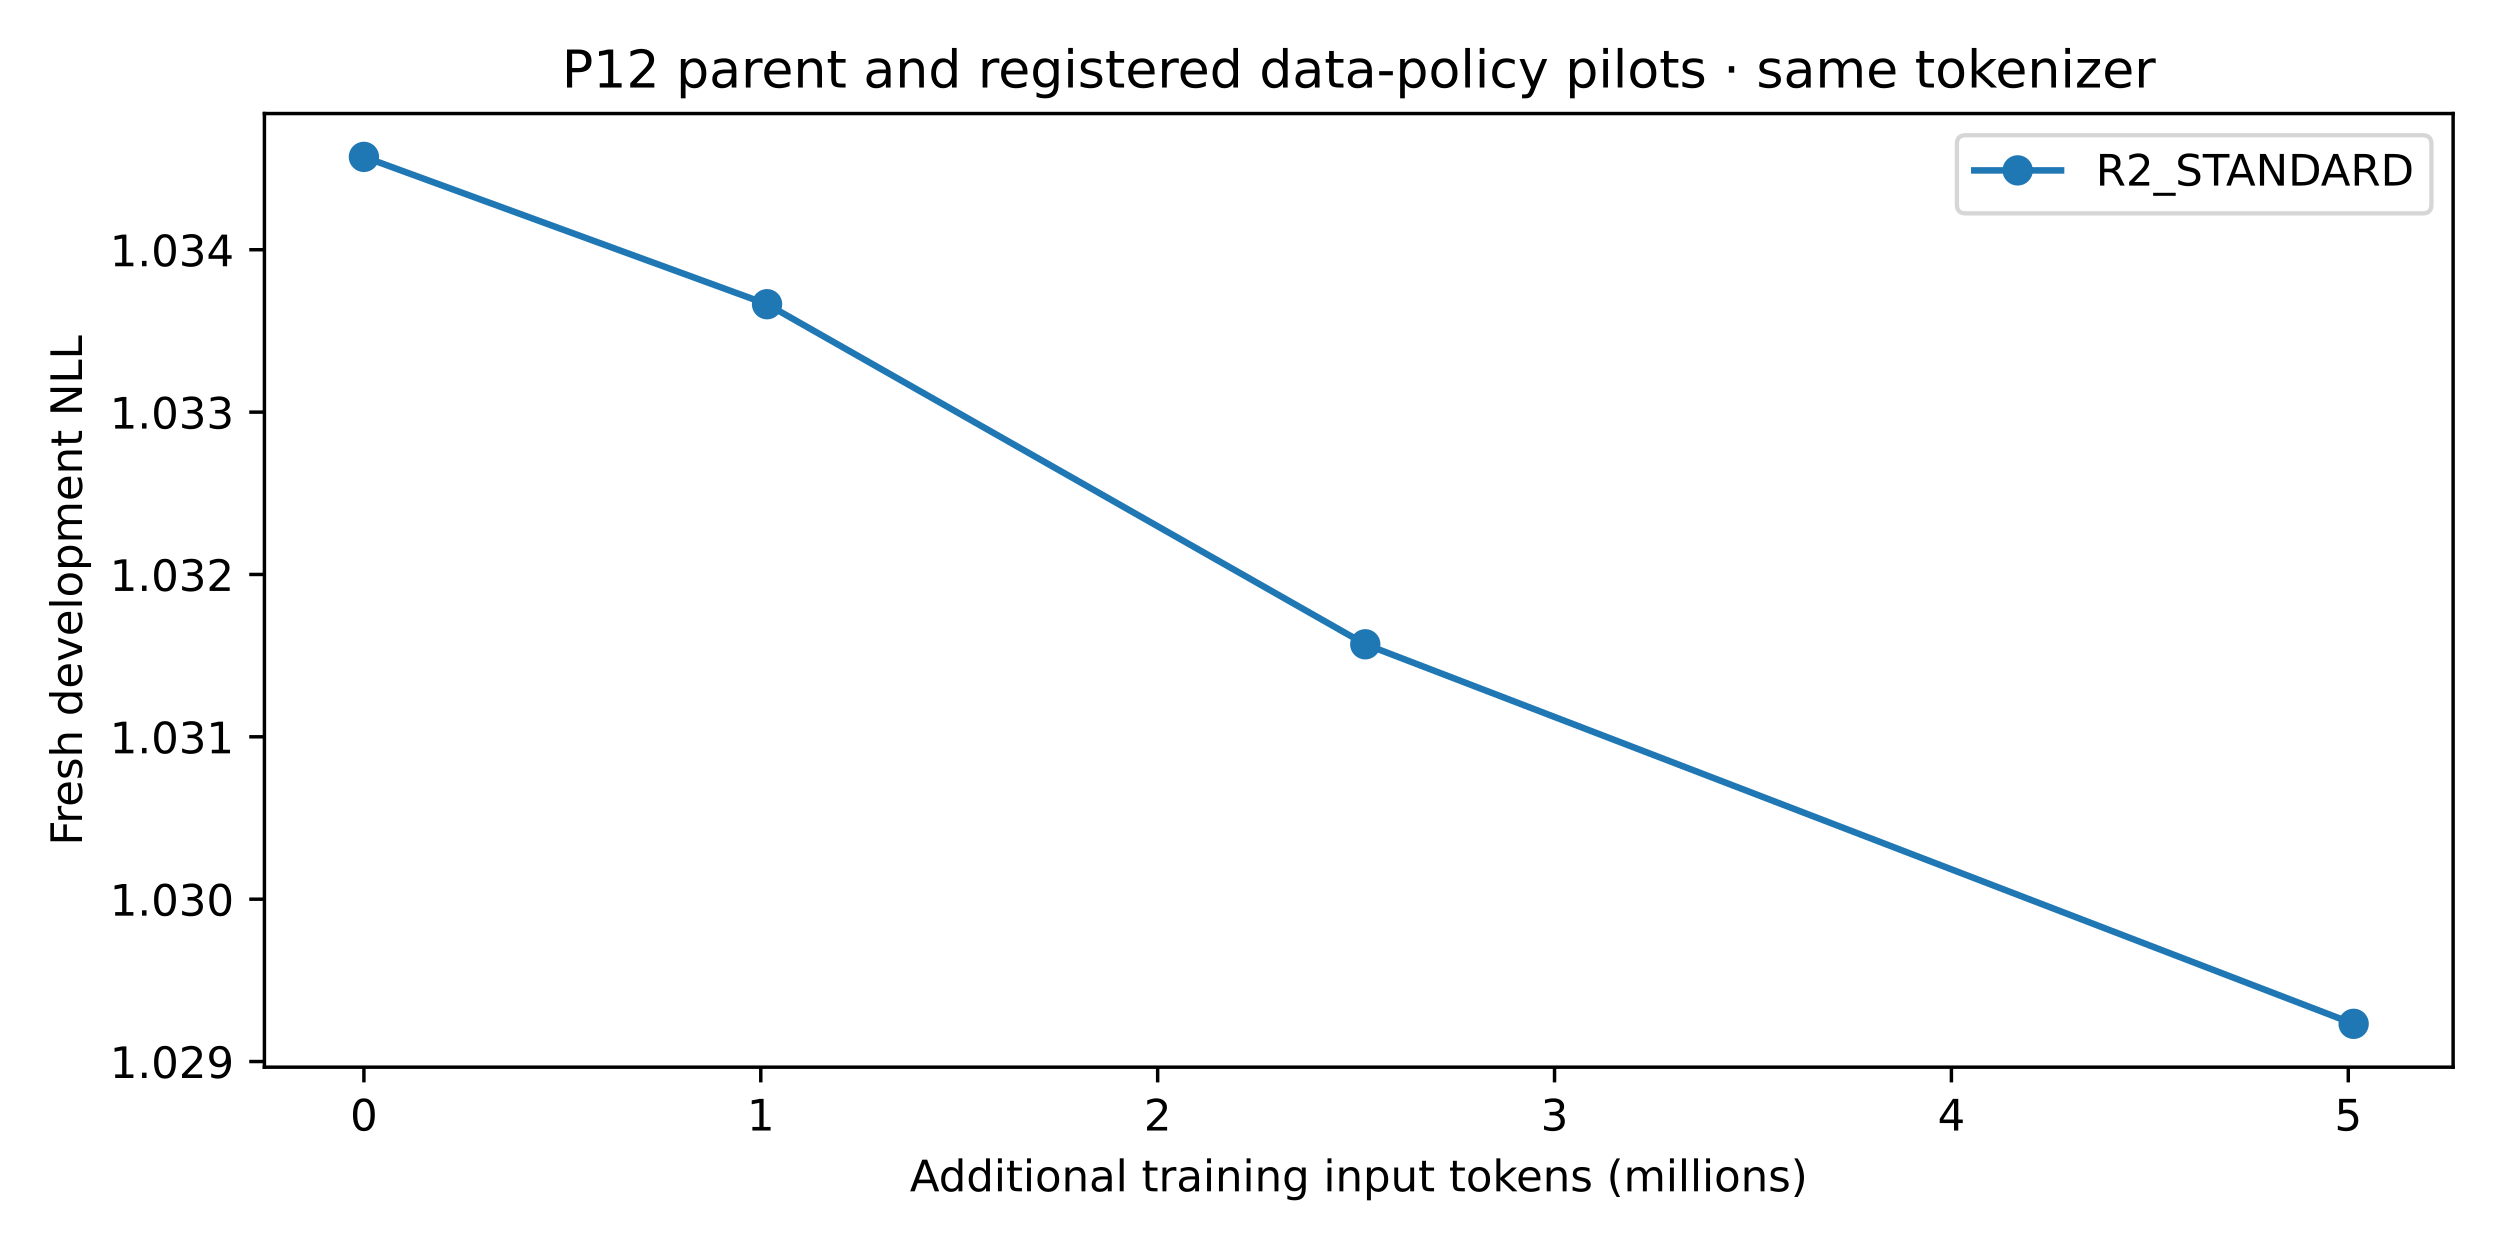
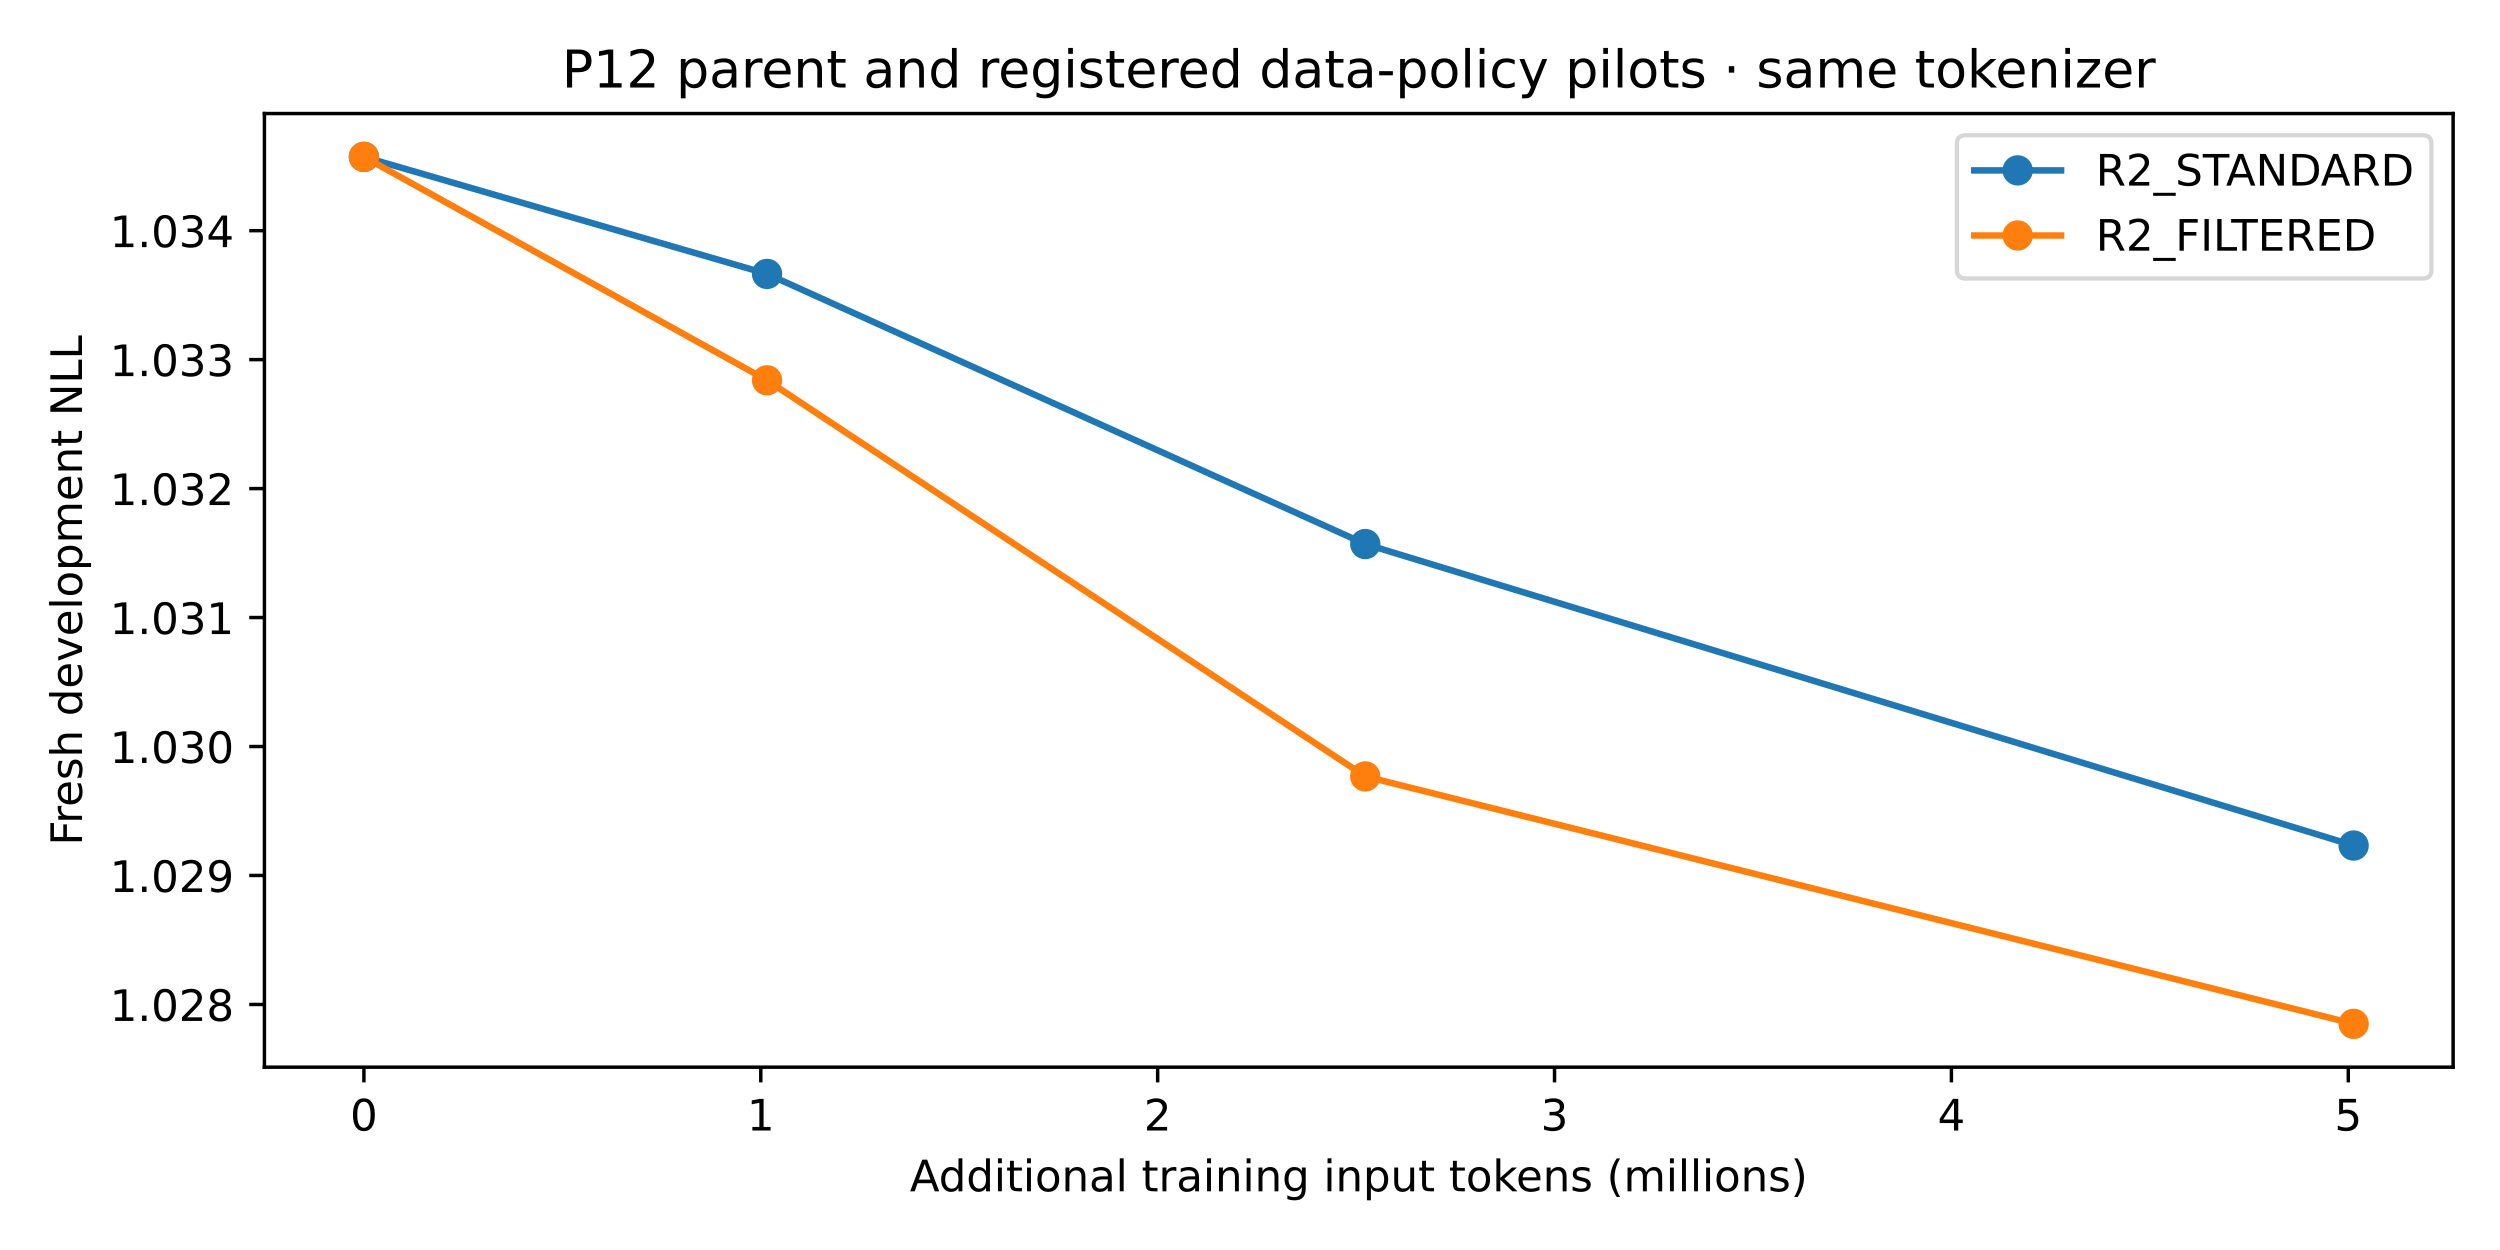
<svg xmlns="http://www.w3.org/2000/svg" xmlns:xlink="http://www.w3.org/1999/xlink" width="576pt" height="288pt" viewBox="0 0 576 288" version="1.1">
  <defs>
    <style type="text/css">*{stroke-linejoin: round; stroke-linecap: butt}</style>
  </defs>
  <g id="figure_1">
    <g id="patch_1">
      <path d="M 0 288 L 576 288 L 576 0 L 0 0 z " style="fill: #ffffff" />
    </g>
    <g id="axes_1">
      <g id="patch_2">
        <path d="M 60.922 245.878 L 565.2 245.878 L 565.2 26.16 L 60.922 26.16 z " style="fill: #ffffff" />
      </g>
      <g id="matplotlib.axis_1">
        <g id="xtick_1">
          <g id="line2d_1">
            <defs>
-               <path id="m37499af765" d="M 0 0 L 0 3.5 " style="stroke: #000000; stroke-width: 0.8" />
+               <path id="m9f60dc2630" d="M 0 0 L 0 3.5 " style="stroke: #000000; stroke-width: 0.8" />
            </defs>
            <g>
-               <use xlink:href="#m37499af765" x="83.844" y="245.878" style="stroke: #000000; stroke-width: 0.8" />
+               <use xlink:href="#m9f60dc2630" x="83.844" y="245.878" style="stroke: #000000; stroke-width: 0.8" />
            </g>
          </g>
          <g id="text_1">
            <g transform="translate(80.66281 260.4753) scale(0.1 -0.1)">
              <defs>
                <path id="DejaVuSans-13" d="M 2034 4250 Q 1547 4250 1301 3770 Q 1056 3291 1056 2328 Q 1056 1369 1301 889 Q 1547 409 2034 409 Q 2525 409 2770 889 Q 3016 1369 3016 2328 Q 3016 3291 2770 3770 Q 2525 4250 2034 4250 z M 2034 4750 Q 2819 4750 3233 4129 Q 3647 3509 3647 2328 Q 3647 1150 3233 529 Q 2819 -91 2034 -91 Q 1250 -91 836 529 Q 422 1150 422 2328 Q 422 3509 836 4129 Q 1250 4750 2034 4750 z " transform="scale(0.015625)" />
              </defs>
              <use xlink:href="#DejaVuSans-13" />
            </g>
          </g>
        </g>
        <g id="xtick_2">
          <g id="line2d_2">
            <g>
-               <use xlink:href="#m37499af765" x="175.284" y="245.878" style="stroke: #000000; stroke-width: 0.8" />
+               <use xlink:href="#m9f60dc2630" x="175.284" y="245.878" style="stroke: #000000; stroke-width: 0.8" />
            </g>
          </g>
          <g id="text_2">
            <g transform="translate(172.1027 260.4753) scale(0.1 -0.1)">
              <defs>
                <path id="DejaVuSans-14" d="M 794 531 L 1825 531 L 1825 4091 L 703 3866 L 703 4441 L 1819 4666 L 2450 4666 L 2450 531 L 3481 531 L 3481 0 L 794 0 L 794 531 z " transform="scale(0.015625)" />
              </defs>
              <use xlink:href="#DejaVuSans-14" />
            </g>
          </g>
        </g>
        <g id="xtick_3">
          <g id="line2d_3">
            <g>
-               <use xlink:href="#m37499af765" x="266.724" y="245.878" style="stroke: #000000; stroke-width: 0.8" />
+               <use xlink:href="#m9f60dc2630" x="266.724" y="245.878" style="stroke: #000000; stroke-width: 0.8" />
            </g>
          </g>
          <g id="text_3">
            <g transform="translate(263.5426 260.4753) scale(0.1 -0.1)">
              <defs>
                <path id="DejaVuSans-15" d="M 1228 531 L 3431 531 L 3431 0 L 469 0 L 469 531 Q 828 903 1448 1529 Q 2069 2156 2228 2338 Q 2531 2678 2651 2914 Q 2772 3150 2772 3378 Q 2772 3750 2511 3984 Q 2250 4219 1831 4219 Q 1534 4219 1204 4116 Q 875 4013 500 3803 L 500 4441 Q 881 4594 1212 4672 Q 1544 4750 1819 4750 Q 2544 4750 2975 4387 Q 3406 4025 3406 3419 Q 3406 3131 3298 2873 Q 3191 2616 2906 2266 Q 2828 2175 2409 1742 Q 1991 1309 1228 531 z " transform="scale(0.015625)" />
              </defs>
              <use xlink:href="#DejaVuSans-15" />
            </g>
          </g>
        </g>
        <g id="xtick_4">
          <g id="line2d_4">
            <g>
-               <use xlink:href="#m37499af765" x="358.164" y="245.878" style="stroke: #000000; stroke-width: 0.8" />
+               <use xlink:href="#m9f60dc2630" x="358.164" y="245.878" style="stroke: #000000; stroke-width: 0.8" />
            </g>
          </g>
          <g id="text_4">
            <g transform="translate(354.9825 260.4753) scale(0.1 -0.1)">
              <defs>
                <path id="DejaVuSans-16" d="M 2597 2516 Q 3050 2419 3304 2112 Q 3559 1806 3559 1356 Q 3559 666 3084 287 Q 2609 -91 1734 -91 Q 1441 -91 1130 -33 Q 819 25 488 141 L 488 750 Q 750 597 1062 519 Q 1375 441 1716 441 Q 2309 441 2620 675 Q 2931 909 2931 1356 Q 2931 1769 2642 2001 Q 2353 2234 1838 2234 L 1294 2234 L 1294 2753 L 1863 2753 Q 2328 2753 2575 2939 Q 2822 3125 2822 3475 Q 2822 3834 2567 4026 Q 2313 4219 1838 4219 Q 1578 4219 1281 4162 Q 984 4106 628 3988 L 628 4550 Q 988 4650 1302 4700 Q 1616 4750 1894 4750 Q 2613 4750 3031 4423 Q 3450 4097 3450 3541 Q 3450 3153 3228 2886 Q 3006 2619 2597 2516 z " transform="scale(0.015625)" />
              </defs>
              <use xlink:href="#DejaVuSans-16" />
            </g>
          </g>
        </g>
        <g id="xtick_5">
          <g id="line2d_5">
            <g>
-               <use xlink:href="#m37499af765" x="449.604" y="245.878" style="stroke: #000000; stroke-width: 0.8" />
+               <use xlink:href="#m9f60dc2630" x="449.604" y="245.878" style="stroke: #000000; stroke-width: 0.8" />
            </g>
          </g>
          <g id="text_5">
            <g transform="translate(446.4223 260.4753) scale(0.1 -0.1)">
              <defs>
                <path id="DejaVuSans-17" d="M 2419 4116 L 825 1625 L 2419 1625 L 2419 4116 z M 2253 4666 L 3047 4666 L 3047 1625 L 3713 1625 L 3713 1100 L 3047 1100 L 3047 0 L 2419 0 L 2419 1100 L 313 1100 L 313 1709 L 2253 4666 z " transform="scale(0.015625)" />
              </defs>
              <use xlink:href="#DejaVuSans-17" />
            </g>
          </g>
        </g>
        <g id="xtick_6">
          <g id="line2d_6">
            <g>
-               <use xlink:href="#m37499af765" x="541.043" y="245.878" style="stroke: #000000; stroke-width: 0.8" />
+               <use xlink:href="#m9f60dc2630" x="541.043" y="245.878" style="stroke: #000000; stroke-width: 0.8" />
            </g>
          </g>
          <g id="text_6">
            <g transform="translate(537.8622 260.4753) scale(0.1 -0.1)">
              <defs>
                <path id="DejaVuSans-18" d="M 691 4666 L 3169 4666 L 3169 4134 L 1269 4134 L 1269 2991 Q 1406 3038 1543 3061 Q 1681 3084 1819 3084 Q 2600 3084 3056 2656 Q 3513 2228 3513 1497 Q 3513 744 3044 326 Q 2575 -91 1722 -91 Q 1428 -91 1123 -41 Q 819 9 494 109 L 494 744 Q 775 591 1075 516 Q 1375 441 1709 441 Q 2250 441 2565 725 Q 2881 1009 2881 1497 Q 2881 1984 2565 2268 Q 2250 2553 1709 2553 Q 1456 2553 1204 2497 Q 953 2441 691 2322 L 691 4666 z " transform="scale(0.015625)" />
              </defs>
              <use xlink:href="#DejaVuSans-18" />
            </g>
          </g>
        </g>
        <g id="text_7">
          <g transform="translate(209.626 274.4761) scale(0.1 -0.1)">
            <defs>
              <path id="DejaVuSans-24" d="M 2188 4044 L 1331 1722 L 3047 1722 L 2188 4044 z M 1831 4666 L 2547 4666 L 4325 0 L 3669 0 L 3244 1197 L 1141 1197 L 716 0 L 50 0 L 1831 4666 z " transform="scale(0.015625)" />
              <path id="DejaVuSans-47" d="M 2906 2969 L 2906 4863 L 3481 4863 L 3481 0 L 2906 0 L 2906 525 Q 2725 213 2448 61 Q 2172 -91 1784 -91 Q 1150 -91 751 415 Q 353 922 353 1747 Q 353 2572 751 3078 Q 1150 3584 1784 3584 Q 2172 3584 2448 3432 Q 2725 3281 2906 2969 z M 947 1747 Q 947 1113 1208 752 Q 1469 391 1925 391 Q 2381 391 2643 752 Q 2906 1113 2906 1747 Q 2906 2381 2643 2742 Q 2381 3103 1925 3103 Q 1469 3103 1208 2742 Q 947 2381 947 1747 z " transform="scale(0.015625)" />
              <path id="DejaVuSans-4c" d="M 603 3500 L 1178 3500 L 1178 0 L 603 0 L 603 3500 z M 603 4863 L 1178 4863 L 1178 4134 L 603 4134 L 603 4863 z " transform="scale(0.015625)" />
              <path id="DejaVuSans-57" d="M 1172 4494 L 1172 3500 L 2356 3500 L 2356 3053 L 1172 3053 L 1172 1153 Q 1172 725 1289 603 Q 1406 481 1766 481 L 2356 481 L 2356 0 L 1766 0 Q 1100 0 847 248 Q 594 497 594 1153 L 594 3053 L 172 3053 L 172 3500 L 594 3500 L 594 4494 L 1172 4494 z " transform="scale(0.015625)" />
              <path id="DejaVuSans-52" d="M 1959 3097 Q 1497 3097 1228 2736 Q 959 2375 959 1747 Q 959 1119 1226 758 Q 1494 397 1959 397 Q 2419 397 2687 759 Q 2956 1122 2956 1747 Q 2956 2369 2687 2733 Q 2419 3097 1959 3097 z M 1959 3584 Q 2709 3584 3137 3096 Q 3566 2609 3566 1747 Q 3566 888 3137 398 Q 2709 -91 1959 -91 Q 1206 -91 779 398 Q 353 888 353 1747 Q 353 2609 779 3096 Q 1206 3584 1959 3584 z " transform="scale(0.015625)" />
              <path id="DejaVuSans-51" d="M 3513 2113 L 3513 0 L 2938 0 L 2938 2094 Q 2938 2591 2744 2837 Q 2550 3084 2163 3084 Q 1697 3084 1428 2787 Q 1159 2491 1159 1978 L 1159 0 L 581 0 L 581 3500 L 1159 3500 L 1159 2956 Q 1366 3272 1645 3428 Q 1925 3584 2291 3584 Q 2894 3584 3203 3211 Q 3513 2838 3513 2113 z " transform="scale(0.015625)" />
              <path id="DejaVuSans-44" d="M 2194 1759 Q 1497 1759 1228 1600 Q 959 1441 959 1056 Q 959 750 1161 570 Q 1363 391 1709 391 Q 2188 391 2477 730 Q 2766 1069 2766 1631 L 2766 1759 L 2194 1759 z M 3341 1997 L 3341 0 L 2766 0 L 2766 531 Q 2569 213 2275 61 Q 1981 -91 1556 -91 Q 1019 -91 701 211 Q 384 513 384 1019 Q 384 1609 779 1909 Q 1175 2209 1959 2209 L 2766 2209 L 2766 2266 Q 2766 2663 2505 2880 Q 2244 3097 1772 3097 Q 1472 3097 1187 3025 Q 903 2953 641 2809 L 641 3341 Q 956 3463 1253 3523 Q 1550 3584 1831 3584 Q 2591 3584 2966 3190 Q 3341 2797 3341 1997 z " transform="scale(0.015625)" />
              <path id="DejaVuSans-4f" d="M 603 4863 L 1178 4863 L 1178 0 L 603 0 L 603 4863 z " transform="scale(0.015625)" />
              <path id="DejaVuSans-3" transform="scale(0.015625)" />
              <path id="DejaVuSans-55" d="M 2631 2963 Q 2534 3019 2420 3045 Q 2306 3072 2169 3072 Q 1681 3072 1420 2755 Q 1159 2438 1159 1844 L 1159 0 L 581 0 L 581 3500 L 1159 3500 L 1159 2956 Q 1341 3275 1631 3429 Q 1922 3584 2338 3584 Q 2397 3584 2469 3576 Q 2541 3569 2628 3553 L 2631 2963 z " transform="scale(0.015625)" />
              <path id="DejaVuSans-4a" d="M 2906 1791 Q 2906 2416 2648 2759 Q 2391 3103 1925 3103 Q 1463 3103 1205 2759 Q 947 2416 947 1791 Q 947 1169 1205 825 Q 1463 481 1925 481 Q 2391 481 2648 825 Q 2906 1169 2906 1791 z M 3481 434 Q 3481 -459 3084 -895 Q 2688 -1331 1869 -1331 Q 1566 -1331 1297 -1286 Q 1028 -1241 775 -1147 L 775 -588 Q 1028 -725 1275 -790 Q 1522 -856 1778 -856 Q 2344 -856 2625 -561 Q 2906 -266 2906 331 L 2906 616 Q 2728 306 2450 153 Q 2172 0 1784 0 Q 1141 0 747 490 Q 353 981 353 1791 Q 353 2603 747 3093 Q 1141 3584 1784 3584 Q 2172 3584 2450 3431 Q 2728 3278 2906 2969 L 2906 3500 L 3481 3500 L 3481 434 z " transform="scale(0.015625)" />
              <path id="DejaVuSans-53" d="M 1159 525 L 1159 -1331 L 581 -1331 L 581 3500 L 1159 3500 L 1159 2969 Q 1341 3281 1617 3432 Q 1894 3584 2278 3584 Q 2916 3584 3314 3078 Q 3713 2572 3713 1747 Q 3713 922 3314 415 Q 2916 -91 2278 -91 Q 1894 -91 1617 61 Q 1341 213 1159 525 z M 3116 1747 Q 3116 2381 2855 2742 Q 2594 3103 2138 3103 Q 1681 3103 1420 2742 Q 1159 2381 1159 1747 Q 1159 1113 1420 752 Q 1681 391 2138 391 Q 2594 391 2855 752 Q 3116 1113 3116 1747 z " transform="scale(0.015625)" />
              <path id="DejaVuSans-58" d="M 544 1381 L 544 3500 L 1119 3500 L 1119 1403 Q 1119 906 1312 657 Q 1506 409 1894 409 Q 2359 409 2629 706 Q 2900 1003 2900 1516 L 2900 3500 L 3475 3500 L 3475 0 L 2900 0 L 2900 538 Q 2691 219 2414 64 Q 2138 -91 1772 -91 Q 1169 -91 856 284 Q 544 659 544 1381 z M 1991 3584 L 1991 3584 z " transform="scale(0.015625)" />
              <path id="DejaVuSans-4e" d="M 581 4863 L 1159 4863 L 1159 1991 L 2875 3500 L 3609 3500 L 1753 1863 L 3688 0 L 2938 0 L 1159 1709 L 1159 0 L 581 0 L 581 4863 z " transform="scale(0.015625)" />
              <path id="DejaVuSans-48" d="M 3597 1894 L 3597 1613 L 953 1613 Q 991 1019 1311 708 Q 1631 397 2203 397 Q 2534 397 2845 478 Q 3156 559 3463 722 L 3463 178 Q 3153 47 2828 -22 Q 2503 -91 2169 -91 Q 1331 -91 842 396 Q 353 884 353 1716 Q 353 2575 817 3079 Q 1281 3584 2069 3584 Q 2775 3584 3186 3129 Q 3597 2675 3597 1894 z M 3022 2063 Q 3016 2534 2758 2815 Q 2500 3097 2075 3097 Q 1594 3097 1305 2825 Q 1016 2553 972 2059 L 3022 2063 z " transform="scale(0.015625)" />
              <path id="DejaVuSans-56" d="M 2834 3397 L 2834 2853 Q 2591 2978 2328 3040 Q 2066 3103 1784 3103 Q 1356 3103 1142 2972 Q 928 2841 928 2578 Q 928 2378 1081 2264 Q 1234 2150 1697 2047 L 1894 2003 Q 2506 1872 2764 1633 Q 3022 1394 3022 966 Q 3022 478 2636 193 Q 2250 -91 1575 -91 Q 1294 -91 989 -36 Q 684 19 347 128 L 347 722 Q 666 556 975 473 Q 1284 391 1588 391 Q 1994 391 2212 530 Q 2431 669 2431 922 Q 2431 1156 2273 1281 Q 2116 1406 1581 1522 L 1381 1569 Q 847 1681 609 1914 Q 372 2147 372 2553 Q 372 3047 722 3315 Q 1072 3584 1716 3584 Q 2034 3584 2315 3537 Q 2597 3491 2834 3397 z " transform="scale(0.015625)" />
              <path id="DejaVuSans-b" d="M 1984 4856 Q 1566 4138 1362 3434 Q 1159 2731 1159 2009 Q 1159 1288 1364 580 Q 1569 -128 1984 -844 L 1484 -844 Q 1016 -109 783 600 Q 550 1309 550 2009 Q 550 2706 781 3412 Q 1013 4119 1484 4856 L 1984 4856 z " transform="scale(0.015625)" />
              <path id="DejaVuSans-50" d="M 3328 2828 Q 3544 3216 3844 3400 Q 4144 3584 4550 3584 Q 5097 3584 5394 3201 Q 5691 2819 5691 2113 L 5691 0 L 5113 0 L 5113 2094 Q 5113 2597 4934 2840 Q 4756 3084 4391 3084 Q 3944 3084 3684 2787 Q 3425 2491 3425 1978 L 3425 0 L 2847 0 L 2847 2094 Q 2847 2600 2669 2842 Q 2491 3084 2119 3084 Q 1678 3084 1418 2786 Q 1159 2488 1159 1978 L 1159 0 L 581 0 L 581 3500 L 1159 3500 L 1159 2956 Q 1356 3278 1631 3431 Q 1906 3584 2284 3584 Q 2666 3584 2933 3390 Q 3200 3197 3328 2828 z " transform="scale(0.015625)" />
              <path id="DejaVuSans-c" d="M 513 4856 L 1013 4856 Q 1481 4119 1714 3412 Q 1947 2706 1947 2009 Q 1947 1309 1714 600 Q 1481 -109 1013 -844 L 513 -844 Q 928 -128 1133 580 Q 1338 1288 1338 2009 Q 1338 2731 1133 3434 Q 928 4138 513 4856 z " transform="scale(0.015625)" />
            </defs>
            <use xlink:href="#DejaVuSans-24" />
            <use xlink:href="#DejaVuSans-47" transform="translate(66.65625 0)" />
            <use xlink:href="#DejaVuSans-47" transform="translate(130.1406 0)" />
            <use xlink:href="#DejaVuSans-4c" transform="translate(193.625 0)" />
            <use xlink:href="#DejaVuSans-57" transform="translate(221.4062 0)" />
            <use xlink:href="#DejaVuSans-4c" transform="translate(260.6094 0)" />
            <use xlink:href="#DejaVuSans-52" transform="translate(288.3906 0)" />
            <use xlink:href="#DejaVuSans-51" transform="translate(349.5781 0)" />
            <use xlink:href="#DejaVuSans-44" transform="translate(412.9531 0)" />
            <use xlink:href="#DejaVuSans-4f" transform="translate(474.2344 0)" />
            <use xlink:href="#DejaVuSans-3" transform="translate(502.0156 0)" />
            <use xlink:href="#DejaVuSans-57" transform="translate(533.7969 0)" />
            <use xlink:href="#DejaVuSans-55" transform="translate(573 0)" />
            <use xlink:href="#DejaVuSans-44" transform="translate(614.1094 0)" />
            <use xlink:href="#DejaVuSans-4c" transform="translate(675.3906 0)" />
            <use xlink:href="#DejaVuSans-51" transform="translate(703.1719 0)" />
            <use xlink:href="#DejaVuSans-4c" transform="translate(766.5469 0)" />
            <use xlink:href="#DejaVuSans-51" transform="translate(794.3281 0)" />
            <use xlink:href="#DejaVuSans-4a" transform="translate(857.7031 0)" />
            <use xlink:href="#DejaVuSans-3" transform="translate(921.1875 0)" />
            <use xlink:href="#DejaVuSans-4c" transform="translate(952.9688 0)" />
            <use xlink:href="#DejaVuSans-51" transform="translate(980.75 0)" />
            <use xlink:href="#DejaVuSans-53" transform="translate(1044.125 0)" />
            <use xlink:href="#DejaVuSans-58" transform="translate(1107.609 0)" />
            <use xlink:href="#DejaVuSans-57" transform="translate(1170.984 0)" />
            <use xlink:href="#DejaVuSans-3" transform="translate(1210.188 0)" />
            <use xlink:href="#DejaVuSans-57" transform="translate(1241.969 0)" />
            <use xlink:href="#DejaVuSans-52" transform="translate(1281.172 0)" />
            <use xlink:href="#DejaVuSans-4e" transform="translate(1342.359 0)" />
            <use xlink:href="#DejaVuSans-48" transform="translate(1396.703 0)" />
            <use xlink:href="#DejaVuSans-51" transform="translate(1458.234 0)" />
            <use xlink:href="#DejaVuSans-56" transform="translate(1521.609 0)" />
            <use xlink:href="#DejaVuSans-3" transform="translate(1573.703 0)" />
            <use xlink:href="#DejaVuSans-b" transform="translate(1605.484 0)" />
            <use xlink:href="#DejaVuSans-50" transform="translate(1644.5 0)" />
            <use xlink:href="#DejaVuSans-4c" transform="translate(1741.906 0)" />
            <use xlink:href="#DejaVuSans-4f" transform="translate(1769.688 0)" />
            <use xlink:href="#DejaVuSans-4f" transform="translate(1797.469 0)" />
            <use xlink:href="#DejaVuSans-4c" transform="translate(1825.25 0)" />
            <use xlink:href="#DejaVuSans-52" transform="translate(1853.031 0)" />
            <use xlink:href="#DejaVuSans-51" transform="translate(1914.219 0)" />
            <use xlink:href="#DejaVuSans-56" transform="translate(1977.594 0)" />
            <use xlink:href="#DejaVuSans-c" transform="translate(2029.688 0)" />
          </g>
        </g>
      </g>
      <g id="matplotlib.axis_2">
        <g id="ytick_1">
          <g id="line2d_7">
            <defs>
-               <path id="mcb22493686" d="M 0 0 L -3.5 0 " style="stroke: #000000; stroke-width: 0.8" />
+               <path id="m5041ec9baa" d="M 0 0 L -3.5 0 " style="stroke: #000000; stroke-width: 0.8" />
            </defs>
            <g>
-               <use xlink:href="#mcb22493686" x="60.922" y="244.578" style="stroke: #000000; stroke-width: 0.8" />
+               <use xlink:href="#m5041ec9baa" x="60.922" y="231.428" style="stroke: #000000; stroke-width: 0.8" />
            </g>
          </g>
          <g id="text_8">
-             <g transform="translate(25.29422 248.3766) scale(0.1 -0.1)">
+             <g transform="translate(25.29422 235.2268) scale(0.1 -0.1)">
              <defs>
                <path id="DejaVuSans-11" d="M 684 794 L 1344 794 L 1344 0 L 684 0 L 684 794 z " transform="scale(0.015625)" />
+                 <path id="DejaVuSans-1b" d="M 2034 2216 Q 1584 2216 1326 1975 Q 1069 1734 1069 1313 Q 1069 891 1326 650 Q 1584 409 2034 409 Q 2484 409 2743 651 Q 3003 894 3003 1313 Q 3003 1734 2745 1975 Q 2488 2216 2034 2216 z M 1403 2484 Q 997 2584 770 2862 Q 544 3141 544 3541 Q 544 4100 942 4425 Q 1341 4750 2034 4750 Q 2731 4750 3128 4425 Q 3525 4100 3525 3541 Q 3525 3141 3298 2862 Q 3072 2584 2669 2484 Q 3125 2378 3379 2068 Q 3634 1759 3634 1313 Q 3634 634 3220 271 Q 2806 -91 2034 -91 Q 1263 -91 848 271 Q 434 634 434 1313 Q 434 1759 690 2068 Q 947 2378 1403 2484 z M 1172 3481 Q 1172 3119 1398 2916 Q 1625 2713 2034 2713 Q 2441 2713 2670 2916 Q 2900 3119 2900 3481 Q 2900 3844 2670 4047 Q 2441 4250 2034 4250 Q 1625 4250 1398 4047 Q 1172 3844 1172 3481 z " transform="scale(0.015625)" />
+               </defs>
+               <use xlink:href="#DejaVuSans-14" />
+               <use xlink:href="#DejaVuSans-11" transform="translate(63.625 0)" />
+               <use xlink:href="#DejaVuSans-13" transform="translate(95.40625 0)" />
+               <use xlink:href="#DejaVuSans-15" transform="translate(159.0312 0)" />
+               <use xlink:href="#DejaVuSans-1b" transform="translate(222.6562 0)" />
+             </g>
+           </g>
+         </g>
+         <g id="ytick_2">
+           <g id="line2d_8">
+             <g>
+               <use xlink:href="#m5041ec9baa" x="60.922" y="201.714" style="stroke: #000000; stroke-width: 0.8" />
+             </g>
+           </g>
+           <g id="text_9">
+             <g transform="translate(25.29422 205.5129) scale(0.1 -0.1)">
+               <defs>
                <path id="DejaVuSans-1c" d="M 703 97 L 703 672 Q 941 559 1184 500 Q 1428 441 1663 441 Q 2288 441 2617 861 Q 2947 1281 2994 2138 Q 2813 1869 2534 1725 Q 2256 1581 1919 1581 Q 1219 1581 811 2004 Q 403 2428 403 3163 Q 403 3881 828 4315 Q 1253 4750 1959 4750 Q 2769 4750 3195 4129 Q 3622 3509 3622 2328 Q 3622 1225 3098 567 Q 2575 -91 1691 -91 Q 1453 -91 1209 -44 Q 966 3 703 97 z M 1959 2075 Q 2384 2075 2632 2365 Q 2881 2656 2881 3163 Q 2881 3666 2632 3958 Q 2384 4250 1959 4250 Q 1534 4250 1286 3958 Q 1038 3666 1038 3163 Q 1038 2656 1286 2365 Q 1534 2075 1959 2075 z " transform="scale(0.015625)" />
              </defs>
              <use xlink:href="#DejaVuSans-14" />
              <use xlink:href="#DejaVuSans-11" transform="translate(63.625 0)" />
              <use xlink:href="#DejaVuSans-13" transform="translate(95.40625 0)" />
              <use xlink:href="#DejaVuSans-15" transform="translate(159.0312 0)" />
              <use xlink:href="#DejaVuSans-1c" transform="translate(222.6562 0)" />
            </g>
          </g>
        </g>
-         <g id="ytick_2">
-           <g id="line2d_8">
-             <g>
-               <use xlink:href="#mcb22493686" x="60.922" y="207.171" style="stroke: #000000; stroke-width: 0.8" />
-             </g>
-           </g>
-           <g id="text_9">
-             <g transform="translate(25.29422 210.97) scale(0.1 -0.1)">
+         <g id="ytick_3">
+           <g id="line2d_9">
+             <g>
+               <use xlink:href="#m5041ec9baa" x="60.922" y="172" style="stroke: #000000; stroke-width: 0.8" />
+             </g>
+           </g>
+           <g id="text_10">
+             <g transform="translate(25.29422 175.7989) scale(0.1 -0.1)">
              <use xlink:href="#DejaVuSans-14" />
              <use xlink:href="#DejaVuSans-11" transform="translate(63.625 0)" />
              <use xlink:href="#DejaVuSans-13" transform="translate(95.40625 0)" />
              <use xlink:href="#DejaVuSans-16" transform="translate(159.0312 0)" />
              <use xlink:href="#DejaVuSans-13" transform="translate(222.6562 0)" />
            </g>
          </g>
        </g>
-         <g id="ytick_3">
-           <g id="line2d_9">
-             <g>
-               <use xlink:href="#mcb22493686" x="60.922" y="169.765" style="stroke: #000000; stroke-width: 0.8" />
-             </g>
-           </g>
-           <g id="text_10">
-             <g transform="translate(25.29422 173.5634) scale(0.1 -0.1)">
+         <g id="ytick_4">
+           <g id="line2d_10">
+             <g>
+               <use xlink:href="#m5041ec9baa" x="60.922" y="142.286" style="stroke: #000000; stroke-width: 0.8" />
+             </g>
+           </g>
+           <g id="text_11">
+             <g transform="translate(25.29422 146.085) scale(0.1 -0.1)">
              <use xlink:href="#DejaVuSans-14" />
              <use xlink:href="#DejaVuSans-11" transform="translate(63.625 0)" />
              <use xlink:href="#DejaVuSans-13" transform="translate(95.40625 0)" />
              <use xlink:href="#DejaVuSans-16" transform="translate(159.0312 0)" />
              <use xlink:href="#DejaVuSans-14" transform="translate(222.6562 0)" />
            </g>
          </g>
        </g>
-         <g id="ytick_4">
-           <g id="line2d_10">
-             <g>
-               <use xlink:href="#mcb22493686" x="60.922" y="132.358" style="stroke: #000000; stroke-width: 0.8" />
-             </g>
-           </g>
-           <g id="text_11">
-             <g transform="translate(25.29422 136.1568) scale(0.1 -0.1)">
+         <g id="ytick_5">
+           <g id="line2d_11">
+             <g>
+               <use xlink:href="#m5041ec9baa" x="60.922" y="112.572" style="stroke: #000000; stroke-width: 0.8" />
+             </g>
+           </g>
+           <g id="text_12">
+             <g transform="translate(25.29422 116.3711) scale(0.1 -0.1)">
              <use xlink:href="#DejaVuSans-14" />
              <use xlink:href="#DejaVuSans-11" transform="translate(63.625 0)" />
              <use xlink:href="#DejaVuSans-13" transform="translate(95.40625 0)" />
              <use xlink:href="#DejaVuSans-16" transform="translate(159.0312 0)" />
              <use xlink:href="#DejaVuSans-15" transform="translate(222.6562 0)" />
            </g>
          </g>
        </g>
-         <g id="ytick_5">
-           <g id="line2d_11">
-             <g>
-               <use xlink:href="#mcb22493686" x="60.922" y="94.951" style="stroke: #000000; stroke-width: 0.8" />
-             </g>
-           </g>
-           <g id="text_12">
-             <g transform="translate(25.29422 98.75018) scale(0.1 -0.1)">
+         <g id="ytick_6">
+           <g id="line2d_12">
+             <g>
+               <use xlink:href="#m5041ec9baa" x="60.922" y="82.858" style="stroke: #000000; stroke-width: 0.8" />
+             </g>
+           </g>
+           <g id="text_13">
+             <g transform="translate(25.29422 86.65711) scale(0.1 -0.1)">
              <use xlink:href="#DejaVuSans-14" />
              <use xlink:href="#DejaVuSans-11" transform="translate(63.625 0)" />
              <use xlink:href="#DejaVuSans-13" transform="translate(95.40625 0)" />
              <use xlink:href="#DejaVuSans-16" transform="translate(159.0312 0)" />
              <use xlink:href="#DejaVuSans-16" transform="translate(222.6562 0)" />
            </g>
          </g>
        </g>
-         <g id="ytick_6">
-           <g id="line2d_12">
-             <g>
-               <use xlink:href="#mcb22493686" x="60.922" y="57.545" style="stroke: #000000; stroke-width: 0.8" />
-             </g>
-           </g>
-           <g id="text_13">
-             <g transform="translate(25.29422 61.34358) scale(0.1 -0.1)">
+         <g id="ytick_7">
+           <g id="line2d_13">
+             <g>
+               <use xlink:href="#m5041ec9baa" x="60.922" y="53.144" style="stroke: #000000; stroke-width: 0.8" />
+             </g>
+           </g>
+           <g id="text_14">
+             <g transform="translate(25.29422 56.94317) scale(0.1 -0.1)">
              <use xlink:href="#DejaVuSans-14" />
              <use xlink:href="#DejaVuSans-11" transform="translate(63.625 0)" />
              <use xlink:href="#DejaVuSans-13" transform="translate(95.40625 0)" />
              <use xlink:href="#DejaVuSans-16" transform="translate(159.0312 0)" />
              <use xlink:href="#DejaVuSans-17" transform="translate(222.6562 0)" />
            </g>
          </g>
        </g>
-         <g id="text_14">
+         <g id="text_15">
          <g transform="translate(18.89187 194.8016) rotate(-90) scale(0.1 -0.1)">
            <defs>
              <path id="DejaVuSans-29" d="M 628 4666 L 3309 4666 L 3309 4134 L 1259 4134 L 1259 2759 L 3109 2759 L 3109 2228 L 1259 2228 L 1259 0 L 628 0 L 628 4666 z " transform="scale(0.015625)" />
              <path id="DejaVuSans-4b" d="M 3513 2113 L 3513 0 L 2938 0 L 2938 2094 Q 2938 2591 2744 2837 Q 2550 3084 2163 3084 Q 1697 3084 1428 2787 Q 1159 2491 1159 1978 L 1159 0 L 581 0 L 581 4863 L 1159 4863 L 1159 2956 Q 1366 3272 1645 3428 Q 1925 3584 2291 3584 Q 2894 3584 3203 3211 Q 3513 2838 3513 2113 z " transform="scale(0.015625)" />
              <path id="DejaVuSans-59" d="M 191 3500 L 800 3500 L 1894 563 L 2988 3500 L 3597 3500 L 2284 0 L 1503 0 L 191 3500 z " transform="scale(0.015625)" />
              <path id="DejaVuSans-31" d="M 628 4666 L 1478 4666 L 3547 763 L 3547 4666 L 4159 4666 L 4159 0 L 3309 0 L 1241 3903 L 1241 0 L 628 0 L 628 4666 z " transform="scale(0.015625)" />
              <path id="DejaVuSans-2f" d="M 628 4666 L 1259 4666 L 1259 531 L 3531 531 L 3531 0 L 628 0 L 628 4666 z " transform="scale(0.015625)" />
            </defs>
            <use xlink:href="#DejaVuSans-29" />
            <use xlink:href="#DejaVuSans-55" transform="translate(50.23438 0)" />
            <use xlink:href="#DejaVuSans-48" transform="translate(89.14062 0)" />
            <use xlink:href="#DejaVuSans-56" transform="translate(150.6719 0)" />
            <use xlink:href="#DejaVuSans-4b" transform="translate(202.7656 0)" />
            <use xlink:href="#DejaVuSans-3" transform="translate(266.1406 0)" />
            <use xlink:href="#DejaVuSans-47" transform="translate(297.9219 0)" />
            <use xlink:href="#DejaVuSans-48" transform="translate(361.4062 0)" />
            <use xlink:href="#DejaVuSans-59" transform="translate(422.9375 0)" />
            <use xlink:href="#DejaVuSans-48" transform="translate(482.125 0)" />
            <use xlink:href="#DejaVuSans-4f" transform="translate(543.6562 0)" />
            <use xlink:href="#DejaVuSans-52" transform="translate(571.4375 0)" />
            <use xlink:href="#DejaVuSans-53" transform="translate(632.625 0)" />
            <use xlink:href="#DejaVuSans-50" transform="translate(696.1094 0)" />
            <use xlink:href="#DejaVuSans-48" transform="translate(793.5156 0)" />
            <use xlink:href="#DejaVuSans-51" transform="translate(855.0469 0)" />
            <use xlink:href="#DejaVuSans-57" transform="translate(918.4219 0)" />
            <use xlink:href="#DejaVuSans-3" transform="translate(957.625 0)" />
            <use xlink:href="#DejaVuSans-31" transform="translate(989.4062 0)" />
            <use xlink:href="#DejaVuSans-2f" transform="translate(1064.219 0)" />
            <use xlink:href="#DejaVuSans-2f" transform="translate(1119.938 0)" />
          </g>
        </g>
      </g>
-       <g id="line2d_13">
-         <path d="M 83.844 36.147 L 176.729 70.092 L 314.559 148.446 L 542.278 235.89 " clip-path="url(#paf4e476ce4)" style="fill: none; stroke: #1f77b4; stroke-width: 1.5; stroke-linecap: square" />
+       <g id="line2d_14">
+         <path d="M 83.844 36.147 L 176.729 63.111 L 314.559 125.352 L 542.278 194.813 " clip-path="url(#pc598537936)" style="fill: none; stroke: #1f77b4; stroke-width: 1.5; stroke-linecap: square" />
        <defs>
-           <path id="mb12ff0b02b" d="M 0 3 C 0.796 3 1.559 2.684 2.121 2.121 C 2.684 1.559 3 0.796 3 0 C 3 -0.796 2.684 -1.559 2.121 -2.121 C 1.559 -2.684 0.796 -3 0 -3 C -0.796 -3 -1.559 -2.684 -2.121 -2.121 C -2.684 -1.559 -3 -0.796 -3 0 C -3 0.796 -2.684 1.559 -2.121 2.121 C -1.559 2.684 -0.796 3 0 3 z " style="stroke: #1f77b4" />
+           <path id="md855407353" d="M 0 3 C 0.796 3 1.559 2.684 2.121 2.121 C 2.684 1.559 3 0.796 3 0 C 3 -0.796 2.684 -1.559 2.121 -2.121 C 1.559 -2.684 0.796 -3 0 -3 C -0.796 -3 -1.559 -2.684 -2.121 -2.121 C -2.684 -1.559 -3 -0.796 -3 0 C -3 0.796 -2.684 1.559 -2.121 2.121 C -1.559 2.684 -0.796 3 0 3 z " style="stroke: #1f77b4" />
        </defs>
-         <g clip-path="url(#paf4e476ce4)">
-           <use xlink:href="#mb12ff0b02b" x="83.844" y="36.147" style="fill: #1f77b4; stroke: #1f77b4" />
-           <use xlink:href="#mb12ff0b02b" x="176.729" y="70.092" style="fill: #1f77b4; stroke: #1f77b4" />
-           <use xlink:href="#mb12ff0b02b" x="314.559" y="148.446" style="fill: #1f77b4; stroke: #1f77b4" />
-           <use xlink:href="#mb12ff0b02b" x="542.278" y="235.89" style="fill: #1f77b4; stroke: #1f77b4" />
+         <g clip-path="url(#pc598537936)">
+           <use xlink:href="#md855407353" x="83.844" y="36.147" style="fill: #1f77b4; stroke: #1f77b4" />
+           <use xlink:href="#md855407353" x="176.729" y="63.111" style="fill: #1f77b4; stroke: #1f77b4" />
+           <use xlink:href="#md855407353" x="314.559" y="125.352" style="fill: #1f77b4; stroke: #1f77b4" />
+           <use xlink:href="#md855407353" x="542.278" y="194.813" style="fill: #1f77b4; stroke: #1f77b4" />
+         </g>
+       </g>
+       <g id="line2d_15">
+         <path d="M 83.844 36.147 L 176.729 87.618 L 314.559 178.885 L 542.278 235.89 " clip-path="url(#pc598537936)" style="fill: none; stroke: #ff7f0e; stroke-width: 1.5; stroke-linecap: square" />
+         <defs>
+           <path id="m9a2c20d3c2" d="M 0 3 C 0.796 3 1.559 2.684 2.121 2.121 C 2.684 1.559 3 0.796 3 0 C 3 -0.796 2.684 -1.559 2.121 -2.121 C 1.559 -2.684 0.796 -3 0 -3 C -0.796 -3 -1.559 -2.684 -2.121 -2.121 C -2.684 -1.559 -3 -0.796 -3 0 C -3 0.796 -2.684 1.559 -2.121 2.121 C -1.559 2.684 -0.796 3 0 3 z " style="stroke: #ff7f0e" />
+         </defs>
+         <g clip-path="url(#pc598537936)">
+           <use xlink:href="#m9a2c20d3c2" x="83.844" y="36.147" style="fill: #ff7f0e; stroke: #ff7f0e" />
+           <use xlink:href="#m9a2c20d3c2" x="176.729" y="87.618" style="fill: #ff7f0e; stroke: #ff7f0e" />
+           <use xlink:href="#m9a2c20d3c2" x="314.559" y="178.885" style="fill: #ff7f0e; stroke: #ff7f0e" />
+           <use xlink:href="#m9a2c20d3c2" x="542.278" y="235.89" style="fill: #ff7f0e; stroke: #ff7f0e" />
        </g>
      </g>
      <g id="patch_3">
        <path d="M 60.922 245.878 L 60.922 26.16 " style="fill: none; stroke: #000000; stroke-width: 0.8; stroke-linejoin: miter; stroke-linecap: square" />
      </g>
      <g id="patch_4">
        <path d="M 565.2 245.878 L 565.2 26.16 " style="fill: none; stroke: #000000; stroke-width: 0.8; stroke-linejoin: miter; stroke-linecap: square" />
      </g>
      <g id="patch_5">
        <path d="M 60.922 245.878 L 565.2 245.878 " style="fill: none; stroke: #000000; stroke-width: 0.8; stroke-linejoin: miter; stroke-linecap: square" />
      </g>
      <g id="patch_6">
        <path d="M 60.922 26.16 L 565.2 26.16 " style="fill: none; stroke: #000000; stroke-width: 0.8; stroke-linejoin: miter; stroke-linecap: square" />
      </g>
-       <g id="text_15">
+       <g id="text_16">
        <g transform="translate(129.4565 20.16) scale(0.12 -0.12)">
          <defs>
            <path id="DejaVuSans-33" d="M 1259 4147 L 1259 2394 L 2053 2394 Q 2494 2394 2734 2622 Q 2975 2850 2975 3272 Q 2975 3691 2734 3919 Q 2494 4147 2053 4147 L 1259 4147 z M 628 4666 L 2053 4666 Q 2838 4666 3239 4311 Q 3641 3956 3641 3272 Q 3641 2581 3239 2228 Q 2838 1875 2053 1875 L 1259 1875 L 1259 0 L 628 0 L 628 4666 z " transform="scale(0.015625)" />
            <path id="DejaVuSans-10" d="M 313 2009 L 1997 2009 L 1997 1497 L 313 1497 L 313 2009 z " transform="scale(0.015625)" />
            <path id="DejaVuSans-46" d="M 3122 3366 L 3122 2828 Q 2878 2963 2633 3030 Q 2388 3097 2138 3097 Q 1578 3097 1268 2742 Q 959 2388 959 1747 Q 959 1106 1268 751 Q 1578 397 2138 397 Q 2388 397 2633 464 Q 2878 531 3122 666 L 3122 134 Q 2881 22 2623 -34 Q 2366 -91 2075 -91 Q 1284 -91 818 406 Q 353 903 353 1747 Q 353 2603 823 3093 Q 1294 3584 2113 3584 Q 2378 3584 2631 3529 Q 2884 3475 3122 3366 z " transform="scale(0.015625)" />
            <path id="DejaVuSans-5c" d="M 2059 -325 Q 1816 -950 1584 -1140 Q 1353 -1331 966 -1331 L 506 -1331 L 506 -850 L 844 -850 Q 1081 -850 1212 -737 Q 1344 -625 1503 -206 L 1606 56 L 191 3500 L 800 3500 L 1894 763 L 2988 3500 L 3597 3500 L 2059 -325 z " transform="scale(0.015625)" />
            <path id="DejaVuSans-79" d="M 684 2619 L 1344 2619 L 1344 1825 L 684 1825 L 684 2619 z " transform="scale(0.015625)" />
            <path id="DejaVuSans-5d" d="M 353 3500 L 3084 3500 L 3084 2975 L 922 459 L 3084 459 L 3084 0 L 275 0 L 275 525 L 2438 3041 L 353 3041 L 353 3500 z " transform="scale(0.015625)" />
          </defs>
          <use xlink:href="#DejaVuSans-33" />
          <use xlink:href="#DejaVuSans-14" transform="translate(60.29688 0)" />
          <use xlink:href="#DejaVuSans-15" transform="translate(123.9219 0)" />
          <use xlink:href="#DejaVuSans-3" transform="translate(187.5469 0)" />
          <use xlink:href="#DejaVuSans-53" transform="translate(219.3281 0)" />
          <use xlink:href="#DejaVuSans-44" transform="translate(282.8125 0)" />
          <use xlink:href="#DejaVuSans-55" transform="translate(344.0938 0)" />
          <use xlink:href="#DejaVuSans-48" transform="translate(383 0)" />
          <use xlink:href="#DejaVuSans-51" transform="translate(444.5312 0)" />
          <use xlink:href="#DejaVuSans-57" transform="translate(507.9062 0)" />
          <use xlink:href="#DejaVuSans-3" transform="translate(547.1094 0)" />
          <use xlink:href="#DejaVuSans-44" transform="translate(578.8906 0)" />
          <use xlink:href="#DejaVuSans-51" transform="translate(640.1719 0)" />
          <use xlink:href="#DejaVuSans-47" transform="translate(703.5469 0)" />
          <use xlink:href="#DejaVuSans-3" transform="translate(767.0312 0)" />
          <use xlink:href="#DejaVuSans-55" transform="translate(798.8125 0)" />
          <use xlink:href="#DejaVuSans-48" transform="translate(837.7188 0)" />
          <use xlink:href="#DejaVuSans-4a" transform="translate(899.25 0)" />
          <use xlink:href="#DejaVuSans-4c" transform="translate(962.7344 0)" />
          <use xlink:href="#DejaVuSans-56" transform="translate(990.5156 0)" />
          <use xlink:href="#DejaVuSans-57" transform="translate(1042.609 0)" />
          <use xlink:href="#DejaVuSans-48" transform="translate(1081.812 0)" />
          <use xlink:href="#DejaVuSans-55" transform="translate(1143.344 0)" />
          <use xlink:href="#DejaVuSans-48" transform="translate(1182.25 0)" />
          <use xlink:href="#DejaVuSans-47" transform="translate(1243.781 0)" />
          <use xlink:href="#DejaVuSans-3" transform="translate(1307.266 0)" />
          <use xlink:href="#DejaVuSans-47" transform="translate(1339.047 0)" />
          <use xlink:href="#DejaVuSans-44" transform="translate(1402.531 0)" />
          <use xlink:href="#DejaVuSans-57" transform="translate(1463.812 0)" />
          <use xlink:href="#DejaVuSans-44" transform="translate(1503.016 0)" />
          <use xlink:href="#DejaVuSans-10" transform="translate(1564.297 0)" />
          <use xlink:href="#DejaVuSans-53" transform="translate(1600.375 0)" />
          <use xlink:href="#DejaVuSans-52" transform="translate(1663.859 0)" />
          <use xlink:href="#DejaVuSans-4f" transform="translate(1725.047 0)" />
          <use xlink:href="#DejaVuSans-4c" transform="translate(1752.828 0)" />
          <use xlink:href="#DejaVuSans-46" transform="translate(1780.609 0)" />
          <use xlink:href="#DejaVuSans-5c" transform="translate(1835.594 0)" />
          <use xlink:href="#DejaVuSans-3" transform="translate(1894.781 0)" />
          <use xlink:href="#DejaVuSans-53" transform="translate(1926.562 0)" />
          <use xlink:href="#DejaVuSans-4c" transform="translate(1990.047 0)" />
          <use xlink:href="#DejaVuSans-4f" transform="translate(2017.828 0)" />
          <use xlink:href="#DejaVuSans-52" transform="translate(2045.609 0)" />
          <use xlink:href="#DejaVuSans-57" transform="translate(2106.797 0)" />
          <use xlink:href="#DejaVuSans-56" transform="translate(2146 0)" />
          <use xlink:href="#DejaVuSans-3" transform="translate(2198.094 0)" />
          <use xlink:href="#DejaVuSans-79" transform="translate(2229.875 0)" />
          <use xlink:href="#DejaVuSans-3" transform="translate(2261.656 0)" />
          <use xlink:href="#DejaVuSans-56" transform="translate(2293.438 0)" />
          <use xlink:href="#DejaVuSans-44" transform="translate(2345.531 0)" />
          <use xlink:href="#DejaVuSans-50" transform="translate(2406.812 0)" />
          <use xlink:href="#DejaVuSans-48" transform="translate(2504.219 0)" />
          <use xlink:href="#DejaVuSans-3" transform="translate(2565.75 0)" />
          <use xlink:href="#DejaVuSans-57" transform="translate(2597.531 0)" />
          <use xlink:href="#DejaVuSans-52" transform="translate(2636.734 0)" />
          <use xlink:href="#DejaVuSans-4e" transform="translate(2697.922 0)" />
          <use xlink:href="#DejaVuSans-48" transform="translate(2752.266 0)" />
          <use xlink:href="#DejaVuSans-51" transform="translate(2813.797 0)" />
          <use xlink:href="#DejaVuSans-4c" transform="translate(2877.172 0)" />
          <use xlink:href="#DejaVuSans-5d" transform="translate(2904.953 0)" />
          <use xlink:href="#DejaVuSans-48" transform="translate(2957.438 0)" />
          <use xlink:href="#DejaVuSans-55" transform="translate(3018.969 0)" />
        </g>
      </g>
      <g id="legend_1">
        <g id="patch_7">
-           <path d="M 452.873 49.161 L 558.2 49.161 Q 560.2 49.161 560.2 47.161 L 560.2 33.16 Q 560.2 31.16 558.2 31.16 L 452.873 31.16 Q 450.873 31.16 450.873 33.16 L 450.873 47.161 Q 450.873 49.161 452.873 49.161 z " style="fill: #ffffff; opacity: 0.8; stroke: #cccccc; stroke-linejoin: miter" />
-         </g>
-         <g id="line2d_14">
+           <path d="M 452.873 64.162 L 558.2 64.162 Q 560.2 64.162 560.2 62.162 L 560.2 33.16 Q 560.2 31.16 558.2 31.16 L 452.873 31.16 Q 450.873 31.16 450.873 33.16 L 450.873 62.162 Q 450.873 64.162 452.873 64.162 z " style="fill: #ffffff; opacity: 0.8; stroke: #cccccc; stroke-linejoin: miter" />
+         </g>
+         <g id="line2d_16">
          <path d="M 454.873 39.258 L 464.873 39.258 L 474.873 39.258 " style="fill: none; stroke: #1f77b4; stroke-width: 1.5; stroke-linecap: square" />
          <g>
-             <use xlink:href="#mb12ff0b02b" x="464.873" y="39.258" style="fill: #1f77b4; stroke: #1f77b4" />
-           </g>
-         </g>
-         <g id="text_16">
+             <use xlink:href="#md855407353" x="464.873" y="39.258" style="fill: #1f77b4; stroke: #1f77b4" />
+           </g>
+         </g>
+         <g id="text_17">
          <g transform="translate(482.8734 42.75844) scale(0.1 -0.1)">
            <defs>
              <path id="DejaVuSans-35" d="M 2841 2188 Q 3044 2119 3236 1894 Q 3428 1669 3622 1275 L 4263 0 L 3584 0 L 2988 1197 Q 2756 1666 2539 1819 Q 2322 1972 1947 1972 L 1259 1972 L 1259 0 L 628 0 L 628 4666 L 2053 4666 Q 2853 4666 3247 4331 Q 3641 3997 3641 3322 Q 3641 2881 3436 2590 Q 3231 2300 2841 2188 z M 1259 4147 L 1259 2491 L 2053 2491 Q 2509 2491 2742 2702 Q 2975 2913 2975 3322 Q 2975 3731 2742 3939 Q 2509 4147 2053 4147 L 1259 4147 z " transform="scale(0.015625)" />
              <path id="DejaVuSans-42" d="M 3263 -1063 L 3263 -1509 L -63 -1509 L -63 -1063 L 3263 -1063 z " transform="scale(0.015625)" />
              <path id="DejaVuSans-36" d="M 3425 4513 L 3425 3897 Q 3066 4069 2747 4153 Q 2428 4238 2131 4238 Q 1616 4238 1336 4038 Q 1056 3838 1056 3469 Q 1056 3159 1242 3001 Q 1428 2844 1947 2747 L 2328 2669 Q 3034 2534 3370 2195 Q 3706 1856 3706 1288 Q 3706 609 3251 259 Q 2797 -91 1919 -91 Q 1588 -91 1214 -16 Q 841 59 441 206 L 441 856 Q 825 641 1194 531 Q 1563 422 1919 422 Q 2459 422 2753 634 Q 3047 847 3047 1241 Q 3047 1584 2836 1778 Q 2625 1972 2144 2069 L 1759 2144 Q 1053 2284 737 2584 Q 422 2884 422 3419 Q 422 4038 858 4394 Q 1294 4750 2059 4750 Q 2388 4750 2728 4690 Q 3069 4631 3425 4513 z " transform="scale(0.015625)" />
              <path id="DejaVuSans-37" d="M -19 4666 L 3928 4666 L 3928 4134 L 2272 4134 L 2272 0 L 1638 0 L 1638 4134 L -19 4134 L -19 4666 z " transform="scale(0.015625)" />
              <path id="DejaVuSans-27" d="M 1259 4147 L 1259 519 L 2022 519 Q 2988 519 3436 956 Q 3884 1394 3884 2338 Q 3884 3275 3436 3711 Q 2988 4147 2022 4147 L 1259 4147 z M 628 4666 L 1925 4666 Q 3281 4666 3915 4102 Q 4550 3538 4550 2338 Q 4550 1131 3912 565 Q 3275 0 1925 0 L 628 0 L 628 4666 z " transform="scale(0.015625)" />
            </defs>
            <use xlink:href="#DejaVuSans-35" />
            <use xlink:href="#DejaVuSans-15" transform="translate(69.48438 0)" />
            <use xlink:href="#DejaVuSans-42" transform="translate(133.1094 0)" />
            <use xlink:href="#DejaVuSans-36" transform="translate(183.1094 0)" />
            <use xlink:href="#DejaVuSans-37" transform="translate(246.5938 0)" />
            <use xlink:href="#DejaVuSans-24" transform="translate(299.9062 0)" />
            <use xlink:href="#DejaVuSans-31" transform="translate(368.3125 0)" />
            <use xlink:href="#DejaVuSans-27" transform="translate(443.125 0)" />
            <use xlink:href="#DejaVuSans-24" transform="translate(518.375 0)" />
            <use xlink:href="#DejaVuSans-35" transform="translate(586.7812 0)" />
            <use xlink:href="#DejaVuSans-27" transform="translate(656.2656 0)" />
          </g>
        </g>
+         <g id="line2d_17">
+           <path d="M 454.873 54.259 L 464.873 54.259 L 474.873 54.259 " style="fill: none; stroke: #ff7f0e; stroke-width: 1.5; stroke-linecap: square" />
+           <g>
+             <use xlink:href="#m9a2c20d3c2" x="464.873" y="54.259" style="fill: #ff7f0e; stroke: #ff7f0e" />
+           </g>
+         </g>
+         <g id="text_18">
+           <g transform="translate(482.8734 57.75922) scale(0.1 -0.1)">
+             <defs>
+               <path id="DejaVuSans-2c" d="M 628 4666 L 1259 4666 L 1259 0 L 628 0 L 628 4666 z " transform="scale(0.015625)" />
+               <path id="DejaVuSans-28" d="M 628 4666 L 3578 4666 L 3578 4134 L 1259 4134 L 1259 2753 L 3481 2753 L 3481 2222 L 1259 2222 L 1259 531 L 3634 531 L 3634 0 L 628 0 L 628 4666 z " transform="scale(0.015625)" />
+             </defs>
+             <use xlink:href="#DejaVuSans-35" />
+             <use xlink:href="#DejaVuSans-15" transform="translate(69.48438 0)" />
+             <use xlink:href="#DejaVuSans-42" transform="translate(133.1094 0)" />
+             <use xlink:href="#DejaVuSans-29" transform="translate(183.1094 0)" />
+             <use xlink:href="#DejaVuSans-2c" transform="translate(240.625 0)" />
+             <use xlink:href="#DejaVuSans-2f" transform="translate(270.125 0)" />
+             <use xlink:href="#DejaVuSans-37" transform="translate(312.0781 0)" />
+             <use xlink:href="#DejaVuSans-28" transform="translate(373.1562 0)" />
+             <use xlink:href="#DejaVuSans-35" transform="translate(436.3438 0)" />
+             <use xlink:href="#DejaVuSans-28" transform="translate(505.8281 0)" />
+             <use xlink:href="#DejaVuSans-27" transform="translate(569.0156 0)" />
+           </g>
+         </g>
      </g>
    </g>
  </g>
  <defs>
-     <clipPath id="paf4e476ce4">
+     <clipPath id="pc598537936">
      <rect x="60.922" y="26.16" width="504.278" height="219.718" />
    </clipPath>
  </defs>
</svg>
